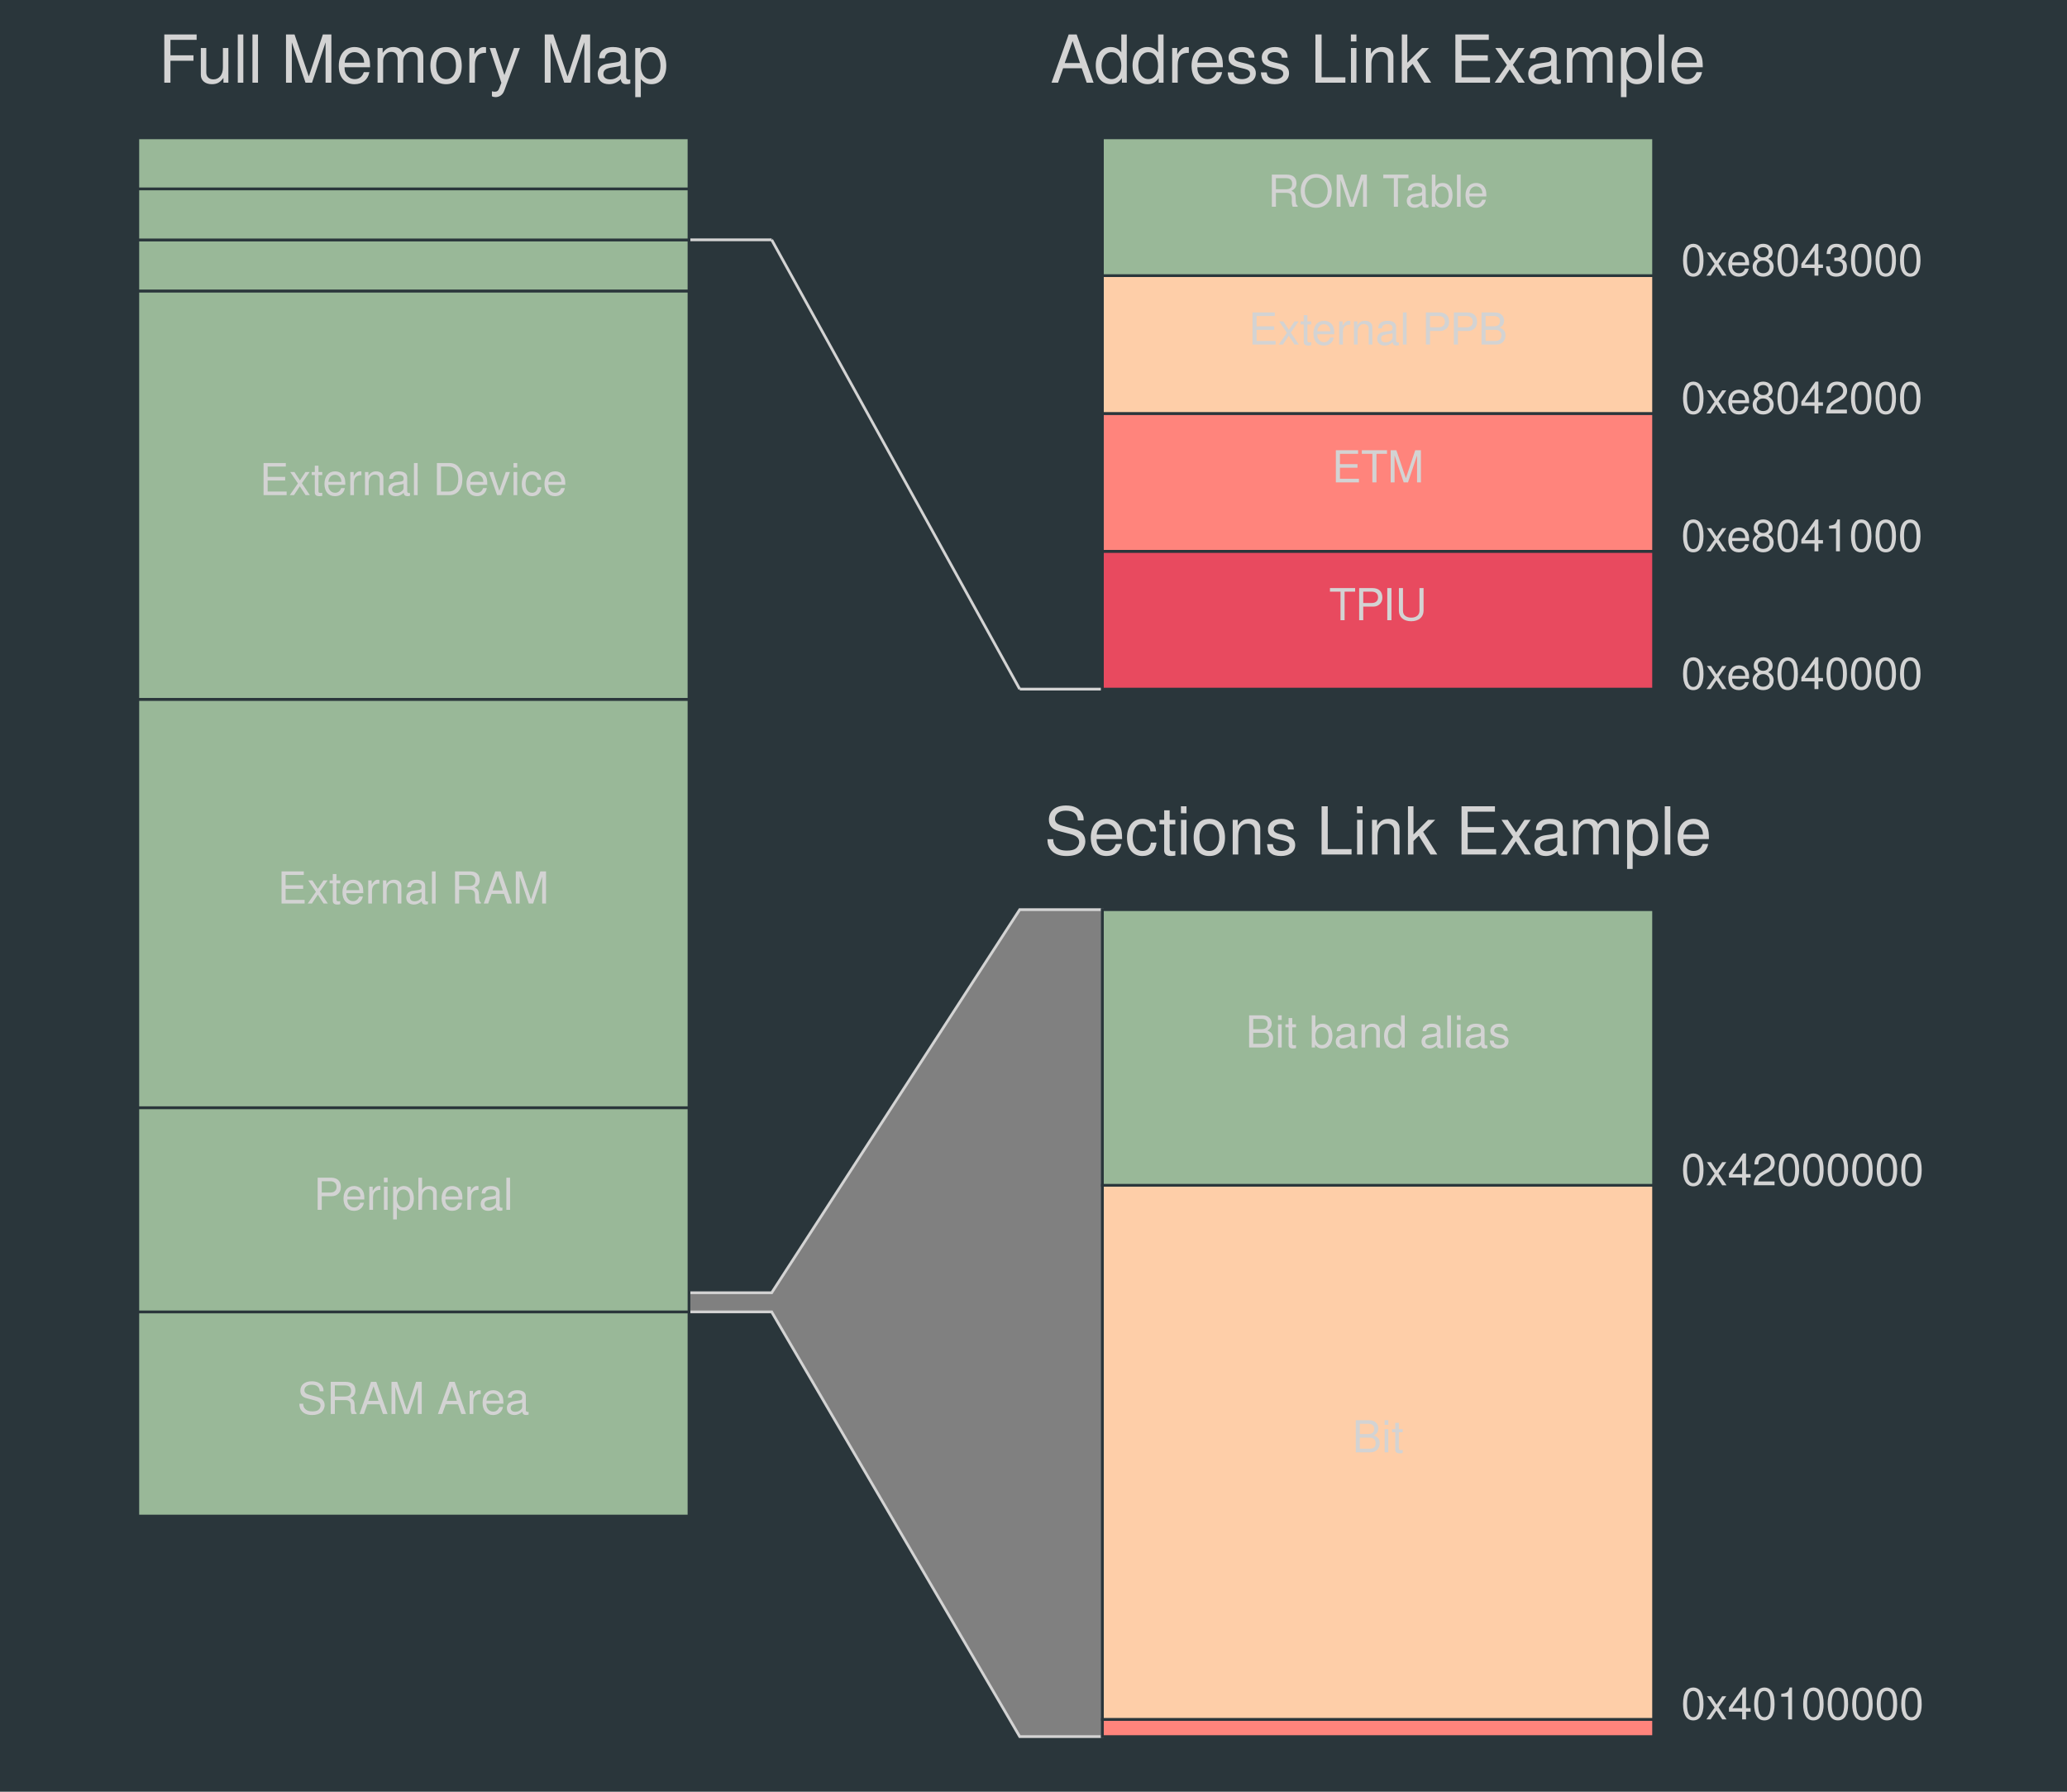
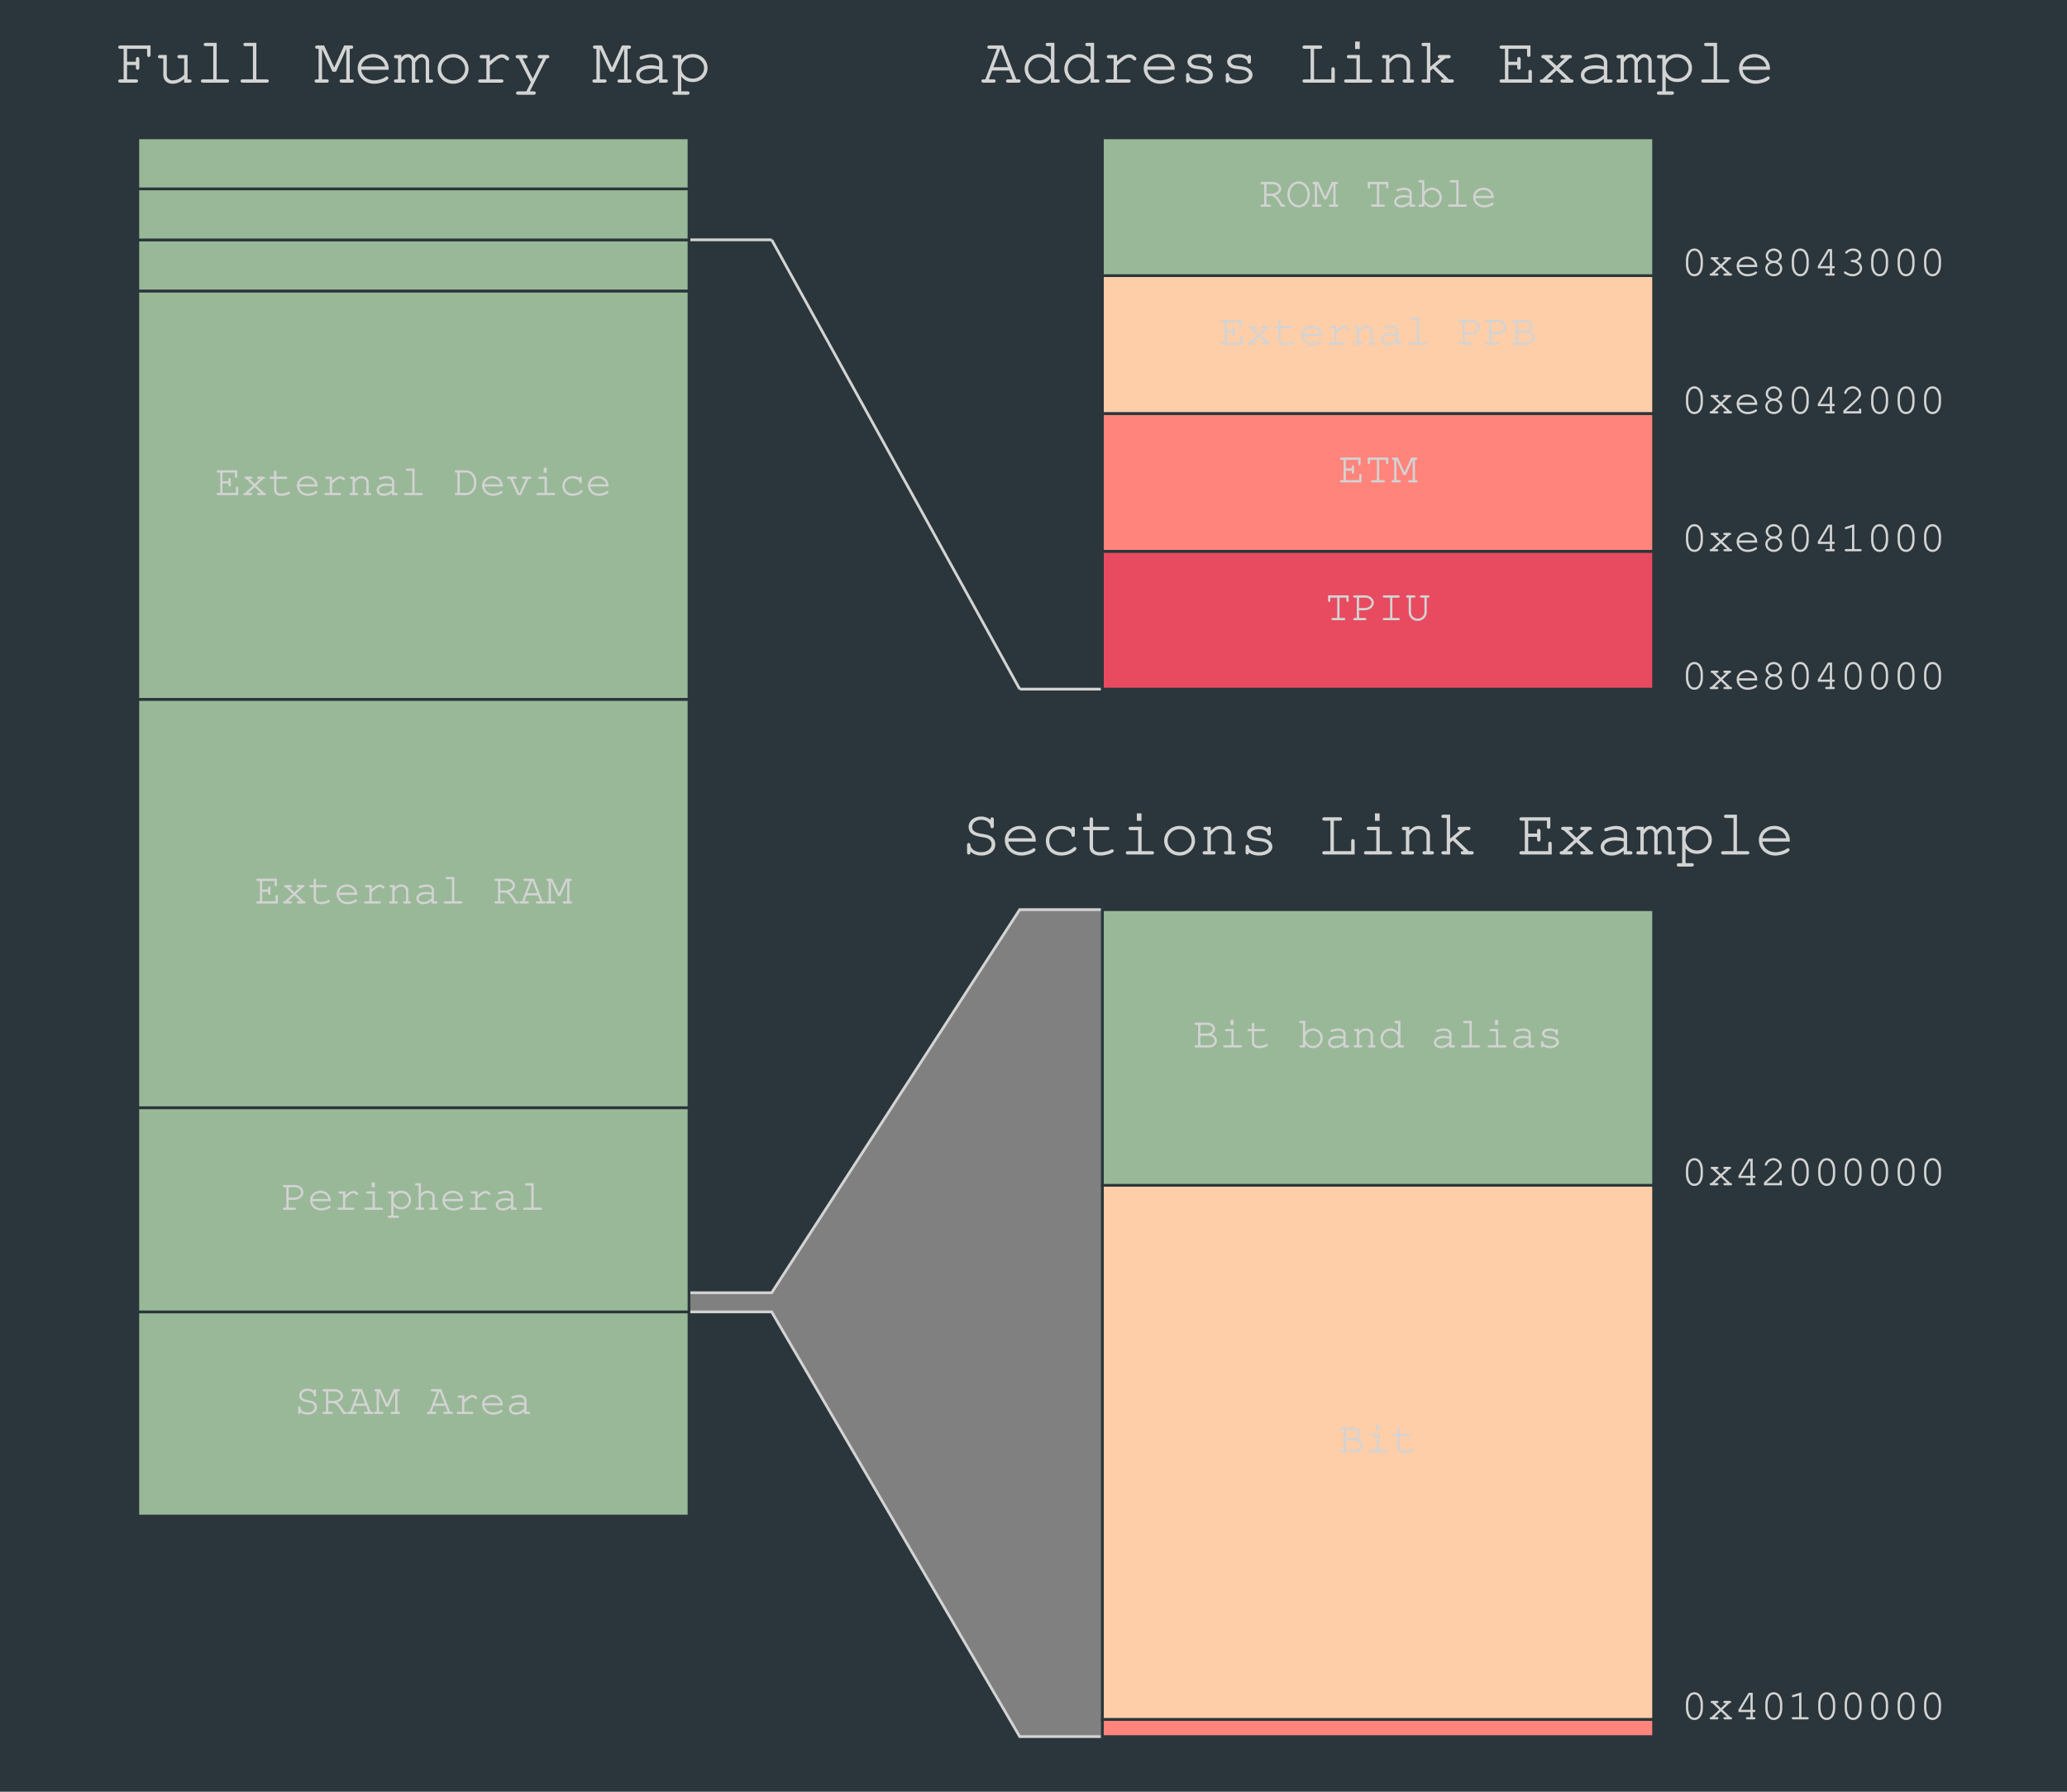
<svg xmlns="http://www.w3.org/2000/svg" baseProfile="full" height="650" version="1.1" width="750">
  <defs />
  <rect fill="#2A363B" height="100%" width="100%" x="0" y="0" />
  <g>
    <g id="hlines" stroke="grey">
      <line stroke="lightgray" stroke-width="1" x1="250" x2="280" y1="87.001" y2="87.001" />
      <line stroke="lightgray" stroke-width="1" x1="280" x2="370" y1="87.001" y2="250.0" />
      <line stroke="lightgray" stroke-width="1" x1="370" x2="400" y1="250.0" y2="250.0" />
    </g>
  </g>
  <g>
    <polyline fill="gray" opacity="1" points="250,475.926 280,475.926 370,630.0 400,630.0 400,330.0 370,330.0 280,468.981 250,468.981" stroke="lightgray" stroke-width="1" />
  </g>
  <g transform="translate(50,50)">
    <rect fill="#2A363B" height="500" stroke="#2A363B" stroke-width="1" width="200" x="0" y="0" />
-     <text alignment-baseline="middle" fill="lightgrey" font-family="Helvetica" font-size="24px" font-weight="normal" stroke="black" stroke-width="0" text-anchor="middle" x="100.0" y="-20">Full Memory Map</text>
+     <text alignment-baseline="middle" fill="lightgrey" font-family="Courier" font-size="24px" font-weight="normal" stroke="black" stroke-width="0" text-anchor="middle" x="100.0" y="-20">Full Memory Map</text>
    <rect fill="#99B898" height="74.074" stroke="#2A363B" stroke-width="1" width="200" x="0" y="425.926" />
-     <text alignment-baseline="middle" fill="lightgrey" font-family="Helvetica" font-size="16" font-weight="normal" stroke="black" stroke-width="0" text-anchor="middle" x="100.0" y="462.963">SRAM Area</text>
+     <text alignment-baseline="middle" fill="lightgrey" font-family="Courier" font-size="16" font-weight="normal" stroke="black" stroke-width="0" text-anchor="middle" x="100.0" y="462.963">SRAM Area</text>
    <rect fill="#99B898" height="74.074" stroke="#2A363B" stroke-width="1" width="200" x="0" y="351.852" />
-     <text alignment-baseline="middle" fill="lightgrey" font-family="Helvetica" font-size="16" font-weight="normal" stroke="black" stroke-width="0" text-anchor="middle" x="100.0" y="388.889">Peripheral</text>
+     <text alignment-baseline="middle" fill="lightgrey" font-family="Courier" font-size="16" font-weight="normal" stroke="black" stroke-width="0" text-anchor="middle" x="100.0" y="388.889">Peripheral</text>
    <rect fill="#99B898" height="148.148" stroke="#2A363B" stroke-width="1" width="200" x="0" y="203.704" />
-     <text alignment-baseline="middle" fill="lightgrey" font-family="Helvetica" font-size="16" font-weight="normal" stroke="black" stroke-width="0" text-anchor="middle" x="100.0" y="277.778">External RAM</text>
+     <text alignment-baseline="middle" fill="lightgrey" font-family="Courier" font-size="16" font-weight="normal" stroke="black" stroke-width="0" text-anchor="middle" x="100.0" y="277.778">External RAM</text>
    <rect fill="#99B898" height="148.148" stroke="#2A363B" stroke-width="1" width="200" x="0" y="55.556" />
-     <text alignment-baseline="middle" fill="lightgrey" font-family="Helvetica" font-size="16" font-weight="normal" stroke="black" stroke-width="0" text-anchor="middle" x="100.0" y="129.63">External Device</text>
+     <text alignment-baseline="middle" fill="lightgrey" font-family="Courier" font-size="16" font-weight="normal" stroke="black" stroke-width="0" text-anchor="middle" x="100.0" y="129.63">External Device</text>
    <rect fill="#99B898" height="18.519" stroke="#2A363B" stroke-width="1" width="200" x="0" y="37.037" />
    <rect fill="#99B898" height="18.519" stroke="#2A363B" stroke-width="1" width="200" x="0" y="18.519" />
    <rect fill="#99B898" height="18.519" stroke="#2A363B" stroke-width="1" width="200" x="0" y="0.0" />
  </g>
  <g transform="translate(400,50)">
    <rect fill="#2A363B" height="200" stroke="#2A363B" stroke-width="1" width="200" x="0" y="0" />
-     <text alignment-baseline="middle" fill="lightgrey" font-family="Helvetica" font-size="24px" font-weight="normal" stroke="black" stroke-width="0" text-anchor="middle" x="100.0" y="-20">Address Link Example</text>
+     <text alignment-baseline="middle" fill="lightgrey" font-family="Courier" font-size="24px" font-weight="normal" stroke="black" stroke-width="0" text-anchor="middle" x="100.0" y="-20">Address Link Example</text>
    <rect fill="#E84A5F" height="50.0" stroke="#2A363B" stroke-width="1" width="200" x="0" y="150.0" />
-     <text alignment-baseline="middle" fill="lightgrey" font-family="Helvetica" font-size="16" font-weight="normal" stroke="black" stroke-width="0" text-anchor="middle" x="100.0" y="175.0">TPIU</text>
-     <text alignment-baseline="middle" fill="lightgrey" font-family="Helvetica" font-size="16" font-weight="normal" stroke="black" stroke-width="0" text-anchor="start" x="210" y="200.0">0xe8040000</text>
+     <text alignment-baseline="middle" fill="lightgrey" font-family="Courier" font-size="16" font-weight="normal" stroke="black" stroke-width="0" text-anchor="middle" x="100.0" y="175.0">TPIU</text>
+     <text alignment-baseline="middle" fill="lightgrey" font-family="Courier" font-size="16" font-weight="normal" stroke="black" stroke-width="0" text-anchor="start" x="210" y="200.0">0xe8040000</text>
    <rect fill="#FF847C" height="50.0" stroke="#2A363B" stroke-width="1" width="200" x="0" y="100.0" />
-     <text alignment-baseline="middle" fill="lightgrey" font-family="Helvetica" font-size="16" font-weight="normal" stroke="black" stroke-width="0" text-anchor="middle" x="100.0" y="125.0">ETM</text>
-     <text alignment-baseline="middle" fill="lightgrey" font-family="Helvetica" font-size="16" font-weight="normal" stroke="black" stroke-width="0" text-anchor="start" x="210" y="150.0">0xe8041000</text>
+     <text alignment-baseline="middle" fill="lightgrey" font-family="Courier" font-size="16" font-weight="normal" stroke="black" stroke-width="0" text-anchor="middle" x="100.0" y="125.0">ETM</text>
+     <text alignment-baseline="middle" fill="lightgrey" font-family="Courier" font-size="16" font-weight="normal" stroke="black" stroke-width="0" text-anchor="start" x="210" y="150.0">0xe8041000</text>
    <rect fill="#FECEA8" height="50.0" stroke="#2A363B" stroke-width="1" width="200" x="0" y="50.0" />
-     <text alignment-baseline="middle" fill="lightgrey" font-family="Helvetica" font-size="16" font-weight="normal" stroke="black" stroke-width="0" text-anchor="middle" x="100.0" y="75.0">External PPB</text>
-     <text alignment-baseline="middle" fill="lightgrey" font-family="Helvetica" font-size="16" font-weight="normal" stroke="black" stroke-width="0" text-anchor="start" x="210" y="100.0">0xe8042000</text>
+     <text alignment-baseline="middle" fill="lightgrey" font-family="Courier" font-size="16" font-weight="normal" stroke="black" stroke-width="0" text-anchor="middle" x="100.0" y="75.0">External PPB</text>
+     <text alignment-baseline="middle" fill="lightgrey" font-family="Courier" font-size="16" font-weight="normal" stroke="black" stroke-width="0" text-anchor="start" x="210" y="100.0">0xe8042000</text>
    <rect fill="#99B898" height="50.0" stroke="#2A363B" stroke-width="1" width="200" x="0" y="0.0" />
-     <text alignment-baseline="middle" fill="lightgrey" font-family="Helvetica" font-size="16" font-weight="normal" stroke="black" stroke-width="0" text-anchor="middle" x="100.0" y="25.0">ROM Table</text>
-     <text alignment-baseline="middle" fill="lightgrey" font-family="Helvetica" font-size="16" font-weight="normal" stroke="black" stroke-width="0" text-anchor="start" x="210" y="50.0">0xe8043000</text>
+     <text alignment-baseline="middle" fill="lightgrey" font-family="Courier" font-size="16" font-weight="normal" stroke="black" stroke-width="0" text-anchor="middle" x="100.0" y="25.0">ROM Table</text>
+     <text alignment-baseline="middle" fill="lightgrey" font-family="Courier" font-size="16" font-weight="normal" stroke="black" stroke-width="0" text-anchor="start" x="210" y="50.0">0xe8043000</text>
  </g>
  <g transform="translate(400,330)">
    <rect fill="#2A363B" height="300" stroke="#2A363B" stroke-width="1" width="200" x="0" y="0" />
-     <text alignment-baseline="middle" fill="lightgrey" font-family="Helvetica" font-size="24px" font-weight="normal" stroke="black" stroke-width="0" text-anchor="middle" x="100.0" y="-20">Sections Link Example</text>
+     <text alignment-baseline="middle" fill="lightgrey" font-family="Courier" font-size="24px" font-weight="normal" stroke="black" stroke-width="0" text-anchor="middle" x="100.0" y="-20">Sections Link Example</text>
    <rect fill="#FF847C" height="6.25" stroke="#2A363B" stroke-width="1" width="200" x="0" y="293.75" />
    <rect fill="#FECEA8" height="193.75" stroke="#2A363B" stroke-width="1" width="200" x="0" y="100.0" />
-     <text alignment-baseline="middle" fill="lightgrey" font-family="Helvetica" font-size="16" font-weight="normal" stroke="black" stroke-width="0" text-anchor="middle" x="100.0" y="196.875">Bit</text>
-     <text alignment-baseline="middle" fill="lightgrey" font-family="Helvetica" font-size="16" font-weight="normal" stroke="black" stroke-width="0" text-anchor="start" x="210" y="293.75">0x40100000</text>
+     <text alignment-baseline="middle" fill="lightgrey" font-family="Courier" font-size="16" font-weight="normal" stroke="black" stroke-width="0" text-anchor="middle" x="100.0" y="196.875">Bit</text>
+     <text alignment-baseline="middle" fill="lightgrey" font-family="Courier" font-size="16" font-weight="normal" stroke="black" stroke-width="0" text-anchor="start" x="210" y="293.75">0x40100000</text>
    <rect fill="#99B898" height="100.0" stroke="#2A363B" stroke-width="1" width="200" x="0" y="0.0" />
-     <text alignment-baseline="middle" fill="lightgrey" font-family="Helvetica" font-size="16" font-weight="normal" stroke="black" stroke-width="0" text-anchor="middle" x="100.0" y="50.0">Bit band alias</text>
-     <text alignment-baseline="middle" fill="lightgrey" font-family="Helvetica" font-size="16" font-weight="normal" stroke="black" stroke-width="0" text-anchor="start" x="210" y="100.0">0x42000000</text>
+     <text alignment-baseline="middle" fill="lightgrey" font-family="Courier" font-size="16" font-weight="normal" stroke="black" stroke-width="0" text-anchor="middle" x="100.0" y="50.0">Bit band alias</text>
+     <text alignment-baseline="middle" fill="lightgrey" font-family="Courier" font-size="16" font-weight="normal" stroke="black" stroke-width="0" text-anchor="start" x="210" y="100.0">0x42000000</text>
  </g>
  <g>
    <g transform="translate(50,50)" />
    <g transform="translate(400,50)" />
    <g transform="translate(400,330)" />
  </g>
  <g>
    <g transform="translate(50,50)">
      <g />
      <g />
      <g />
      <g />
      <g />
      <g />
      <g />
    </g>
    <g transform="translate(400,50)">
      <g />
      <g />
      <g />
      <g />
    </g>
    <g transform="translate(400,330)">
      <g />
      <g />
      <g />
    </g>
  </g>
</svg>
